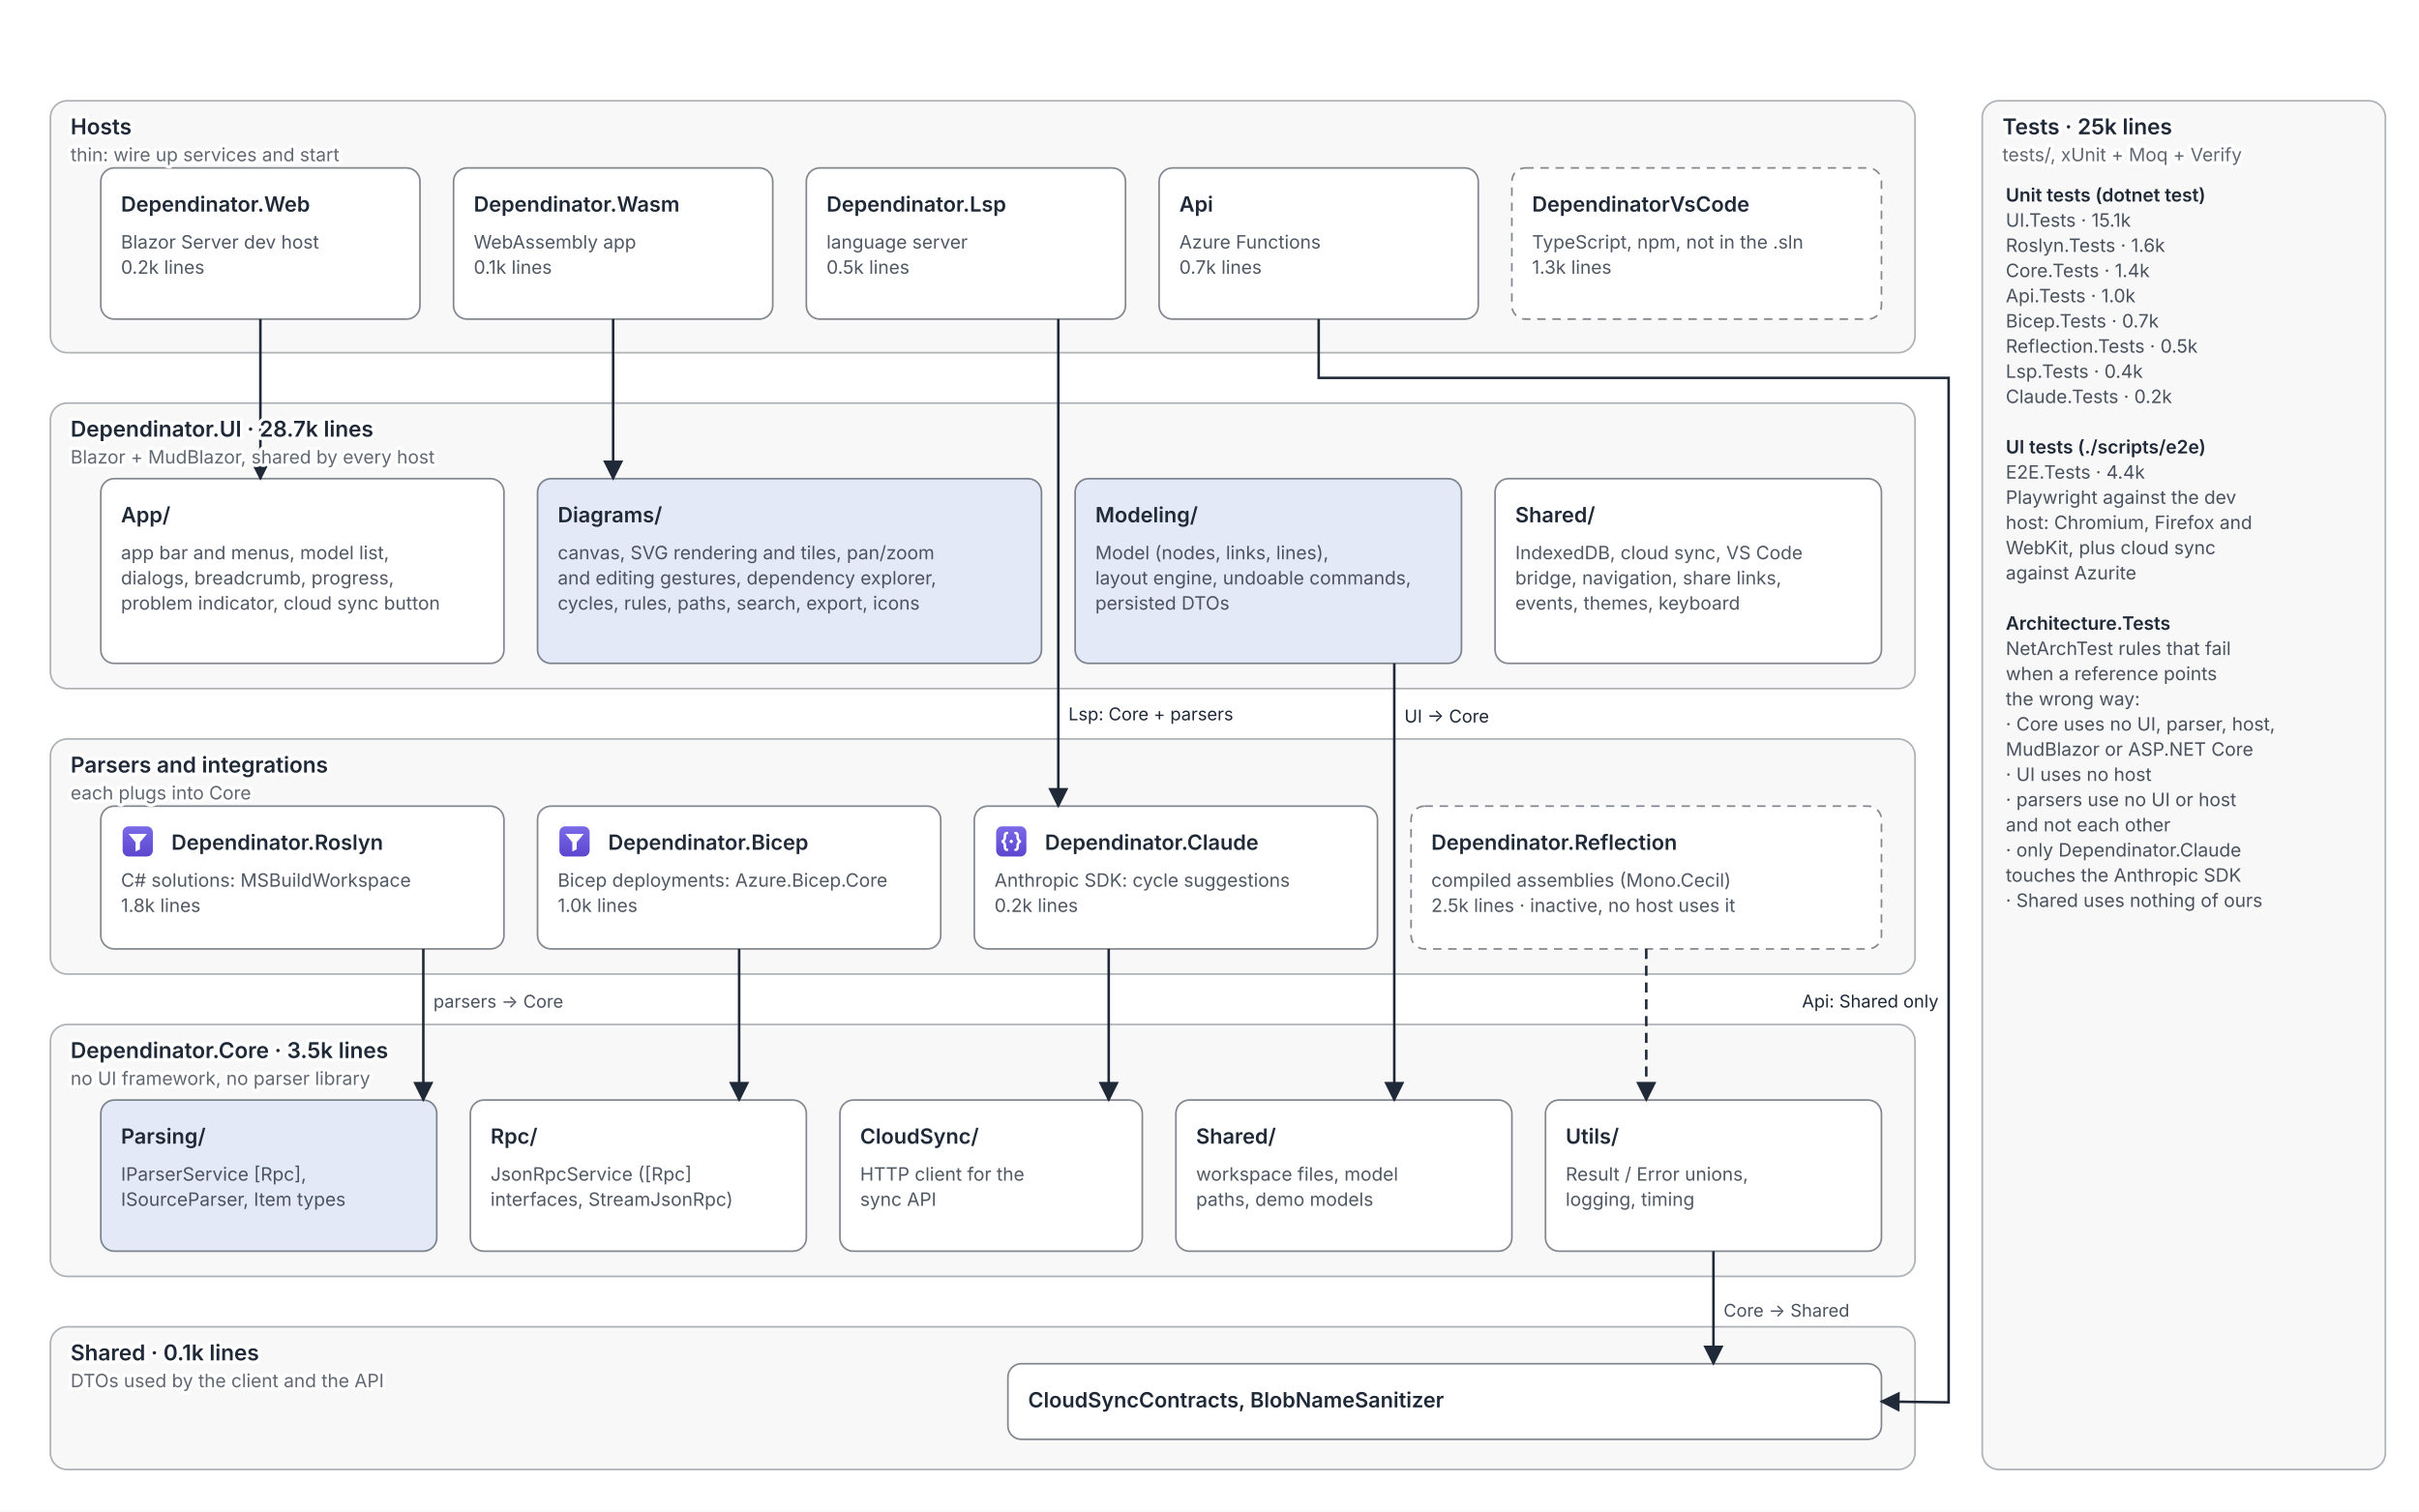
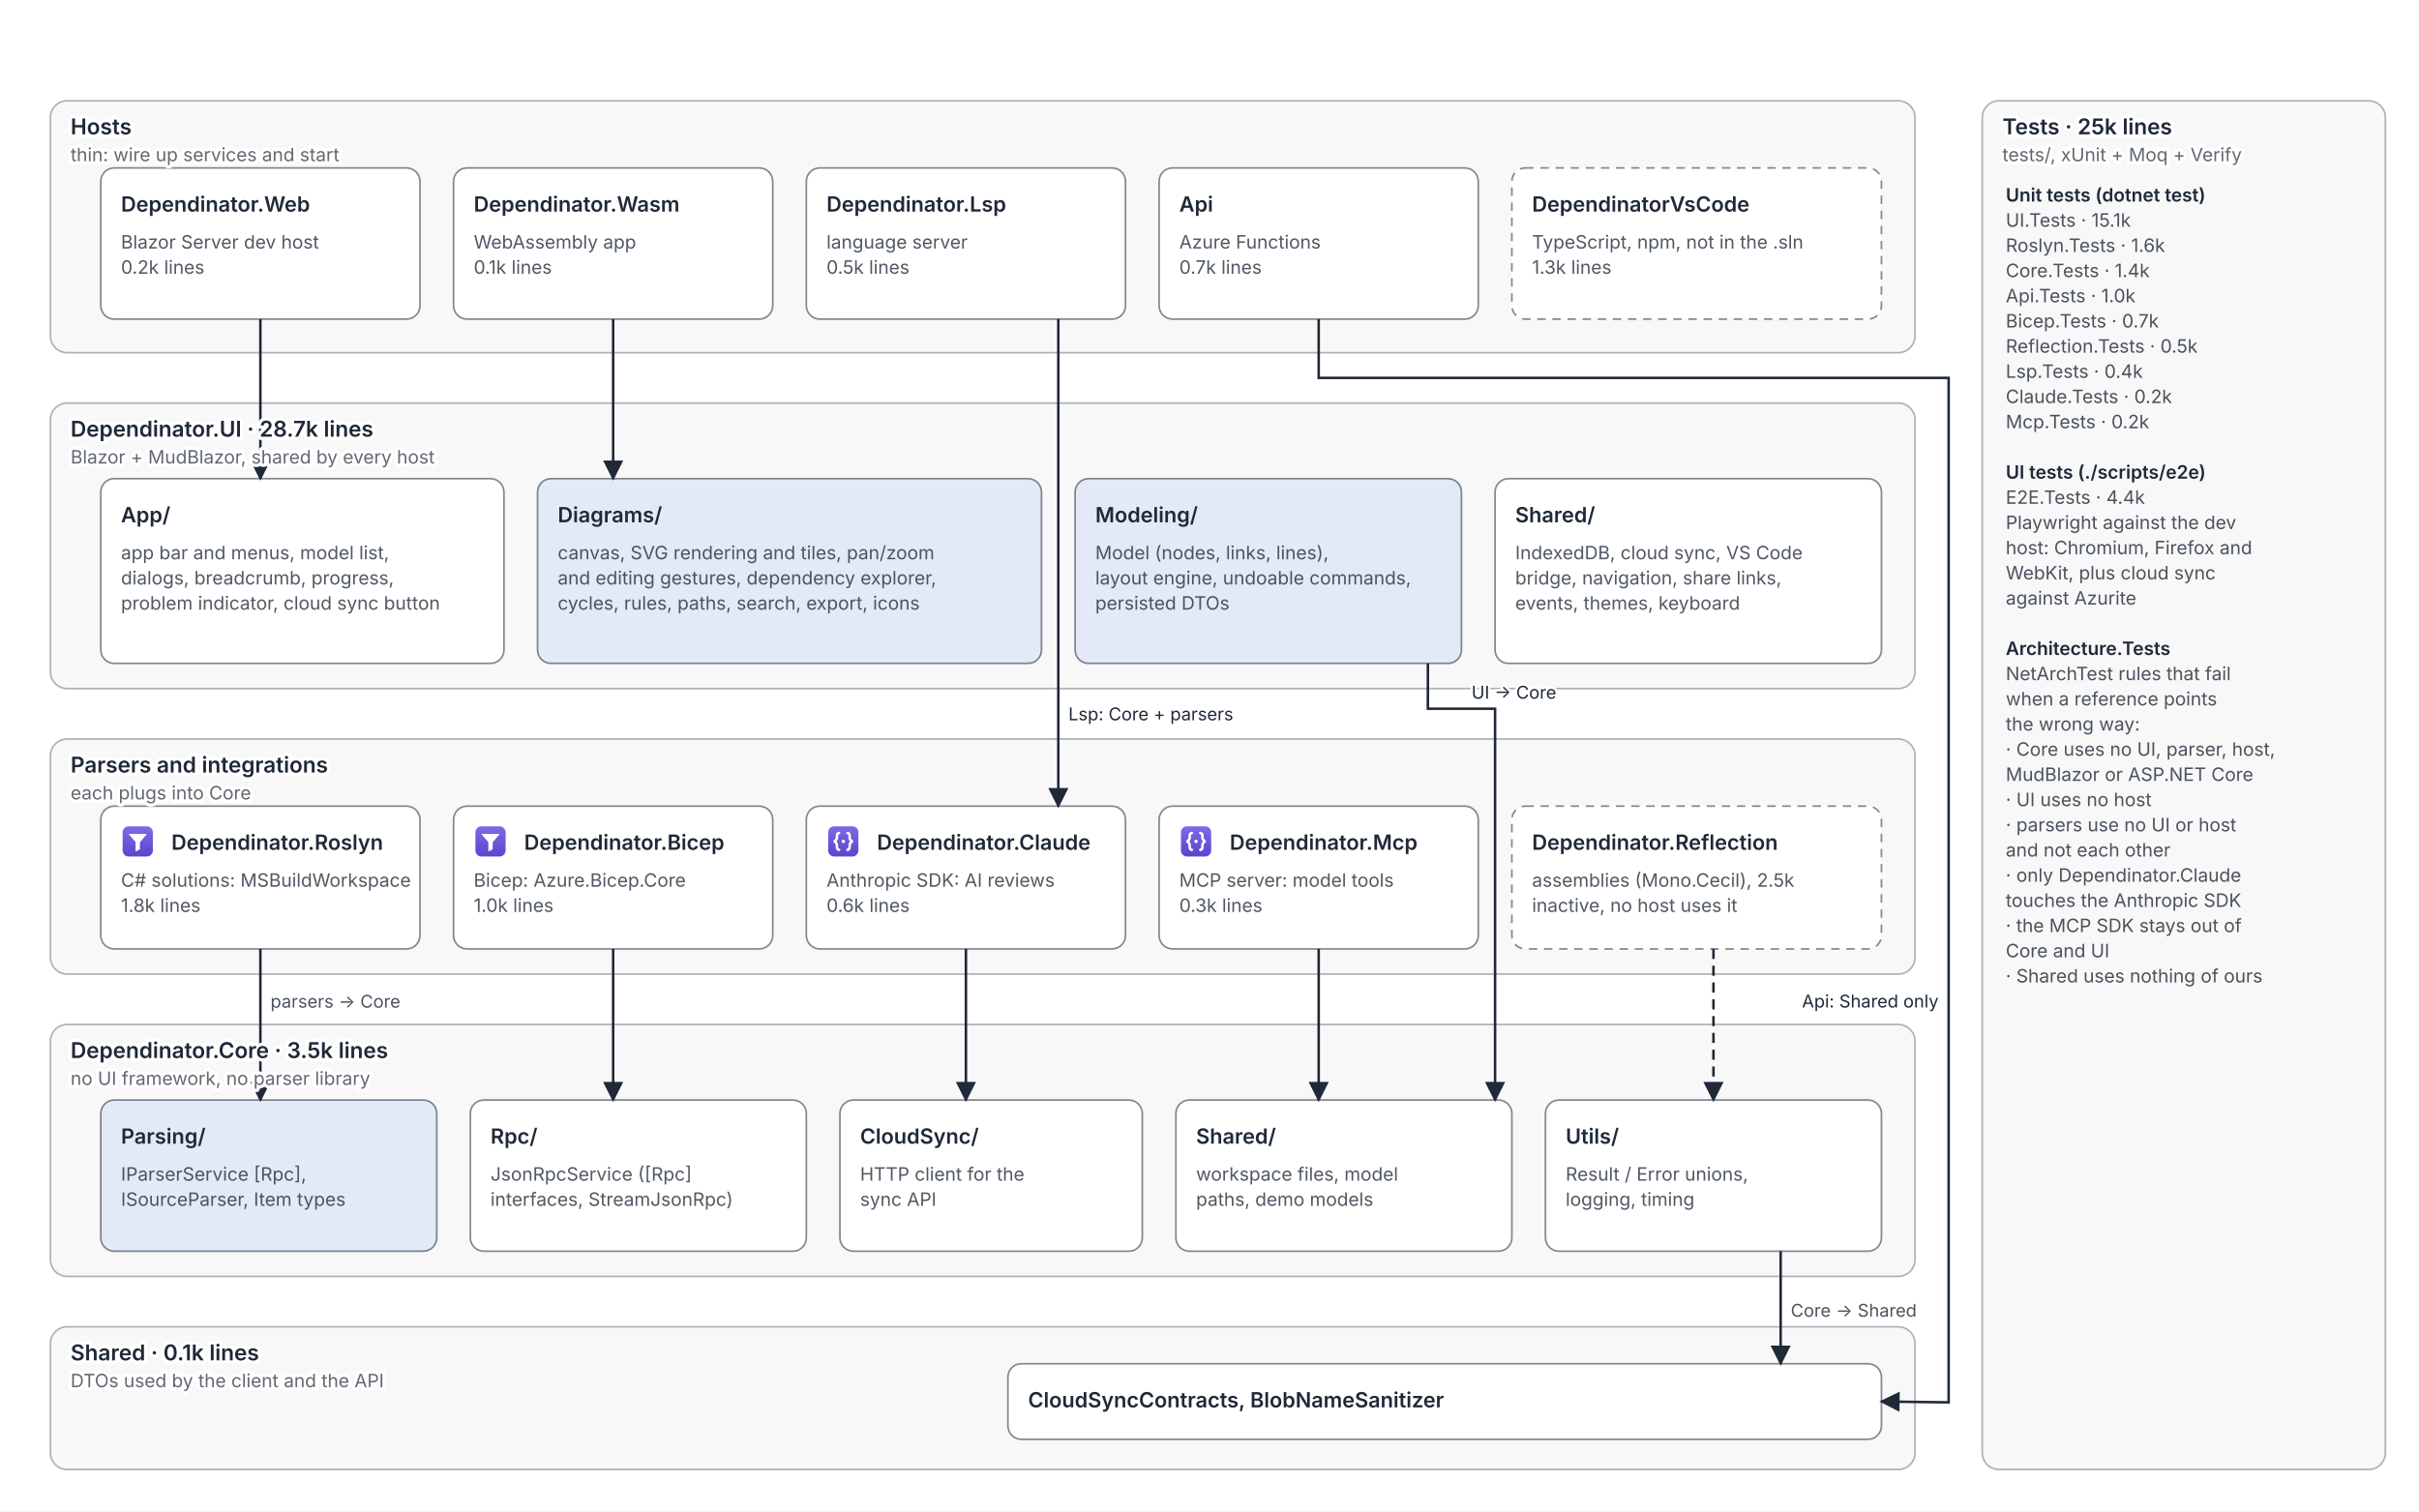
- <svg xmlns="http://www.w3.org/2000/svg" viewBox="0 0 1440 900" role="img" aria-label="Code structure view of Dependinator: thin hosts (Web, Wasm, Lsp, Api, and the TypeScript extension) on top of Dependinator.UI, which holds the App, Diagrams, Modeling and Shared areas; the Roslyn, Bicep and Claude libraries plug into Dependinator.Core, which holds parsing contracts, RPC, cloud sync client, shared services and utilities; Shared holds the DTOs the API also uses. Architecture tests enforce that references only point down." font-family="Segoe UI, Inter, system-ui, sans-serif" style="max-width:100%;height:auto;color:var(--fg,#1f2937)">
+ <svg xmlns="http://www.w3.org/2000/svg" viewBox="0 0 1440 900" role="img" aria-label="Code structure view of Dependinator: thin hosts (Web, Wasm, Lsp, Api, and the TypeScript extension) on top of Dependinator.UI, which holds the App, Diagrams, Modeling and Shared areas; the Roslyn, Bicep, Claude and Mcp libraries plug into Dependinator.Core, which holds parsing contracts, RPC, cloud sync client, shared services and utilities; Shared holds the DTOs the API also uses. Architecture tests enforce that references only point down." font-family="Segoe UI, Inter, system-ui, sans-serif" style="max-width:100%;height:auto;color:var(--fg,#1f2937)">
  <defs>
    <marker id="arrow" viewBox="0 0 10 10" refX="9" refY="5" markerWidth="8" markerHeight="8" orient="auto-start-reverse">
      <path d="M 0 0 L 10 5 L 0 10 z" fill="currentColor" />
    </marker>
    <marker id="arrow-accent" viewBox="0 0 10 10" refX="9" refY="5" markerWidth="8" markerHeight="8" orient="auto-start-reverse">
      <path d="M 0 0 L 10 5 L 0 10 z" fill="var(--accent, #2563eb)" />
    </marker>
    <marker id="arrow-async" viewBox="0 0 10 10" refX="9" refY="5" markerWidth="8" markerHeight="8" orient="auto-start-reverse">
      <path d="M 0 0 L 10 5 L 0 10 z" fill="var(--accent2, #b45309)" />
    </marker>
    <symbol id="ic-Api" viewBox="0 0 24 24">
      <defs>
        <linearGradient id="gradApi" x1="0" y1="0" x2="0" y2="1">
          <stop offset="0" stop-color="#7B6BE8" />
          <stop offset="1" stop-color="#5B45CE" />
        </linearGradient>
      </defs>
      <rect x="3" y="3" width="18" height="18" rx="3.6" fill="url(#gradApi)" />
      <g fill="none" stroke="#fff" stroke-width="1.5" stroke-linecap="round" stroke-linejoin="round">
        <path d="M9.5,7 C8,7 8.2,9 8.2,9.8 C8.2,11 7.4,11.4 6.8,12 C7.4,12.6 8.2,13 8.2,14.2 C8.2,15 8,17 9.5,17" />
        <path d="M14.5,7 C16,7 15.8,9 15.8,9.8 C15.8,11 16.6,11.4 17.2,12 C16.6,12.6 15.8,13 15.8,14.2 C15.8,15 16,17 14.5,17" />
      </g>
      <circle cx="12" cy="12" r="1" fill="#fff" />
    </symbol>
    <symbol id="ic-Parsing" viewBox="0 0 24 24">
      <defs>
        <linearGradient id="gradParsing" x1="0" y1="0" x2="0" y2="1">
          <stop offset="0" stop-color="#7B6BE8" />
          <stop offset="1" stop-color="#5B45CE" />
        </linearGradient>
      </defs>
      <rect x="3" y="3" width="18" height="18" rx="3.6" fill="url(#gradParsing)" />
      <path d="M6.5,7.5 h11 l-4.2,5 v4.2 l-2.6,1.3 v-5.5 z" fill="#fff" />
    </symbol>
  </defs>
  <rect width="1440" height="900" fill="var(--bg, #ffffff)" />
  <rect x="30" y="60" width="1110" height="150" rx="10" fill="currentColor" fill-opacity="0.035" stroke="currentColor" stroke-opacity="0.35" />
  <rect x="60" y="100" width="190" height="90" rx="8" fill="var(--bg, #ffffff)" stroke="currentColor" stroke-opacity="0.55" />
  <text x="72" y="126" font-size="12.5" font-weight="600" fill="currentColor">Dependinator.Web</text>
  <text x="72" y="148" font-size="11" fill="currentColor" fill-opacity="0.78">Blazor Server dev host</text>
  <text x="72" y="163" font-size="11" fill="currentColor" fill-opacity="0.78">0.2k lines</text>
  <rect x="270" y="100" width="190" height="90" rx="8" fill="var(--bg, #ffffff)" stroke="currentColor" stroke-opacity="0.55" />
  <text x="282" y="126" font-size="12.5" font-weight="600" fill="currentColor">Dependinator.Wasm</text>
  <text x="282" y="148" font-size="11" fill="currentColor" fill-opacity="0.78">WebAssembly app</text>
  <text x="282" y="163" font-size="11" fill="currentColor" fill-opacity="0.78">0.1k lines</text>
  <rect x="480" y="100" width="190" height="90" rx="8" fill="var(--bg, #ffffff)" stroke="currentColor" stroke-opacity="0.55" />
  <text x="492" y="126" font-size="12.5" font-weight="600" fill="currentColor">Dependinator.Lsp</text>
  <text x="492" y="148" font-size="11" fill="currentColor" fill-opacity="0.78">language server</text>
  <text x="492" y="163" font-size="11" fill="currentColor" fill-opacity="0.78">0.5k lines</text>
  <rect x="690" y="100" width="190" height="90" rx="8" fill="var(--bg, #ffffff)" stroke="currentColor" stroke-opacity="0.55" />
  <text x="702" y="126" font-size="12.5" font-weight="600" fill="currentColor">Api</text>
  <text x="702" y="148" font-size="11" fill="currentColor" fill-opacity="0.78">Azure Functions</text>
  <text x="702" y="163" font-size="11" fill="currentColor" fill-opacity="0.78">0.7k lines</text>
  <rect x="900" y="100" width="220" height="90" rx="8" fill="var(--bg, #ffffff)" stroke="currentColor" stroke-opacity="0.55" stroke-dasharray="5 4" />
  <text x="912" y="126" font-size="12.5" font-weight="600" fill="currentColor">DependinatorVsCode</text>
  <text x="912" y="148" font-size="11" fill="currentColor" fill-opacity="0.78">TypeScript, npm, not in the .sln</text>
  <text x="912" y="163" font-size="11" fill="currentColor" fill-opacity="0.78">1.3k lines</text>
  <rect x="30" y="240" width="1110" height="170" rx="10" fill="currentColor" fill-opacity="0.035" stroke="currentColor" stroke-opacity="0.35" />
  <rect x="60" y="285" width="240" height="110" rx="8" fill="var(--bg, #ffffff)" stroke="currentColor" stroke-opacity="0.55" />
  <text x="72" y="311" font-size="12.5" font-weight="600" fill="currentColor">App/</text>
  <text x="72" y="333" font-size="11" fill="currentColor" fill-opacity="0.78">app bar and menus, model list,</text>
  <text x="72" y="348" font-size="11" fill="currentColor" fill-opacity="0.78">dialogs, breadcrumb, progress,</text>
  <text x="72" y="363" font-size="11" fill="currentColor" fill-opacity="0.78">problem indicator, cloud sync button</text>
  <rect x="320" y="285" width="300" height="110" rx="8" fill="var(--accent, #2563eb)" fill-opacity="0.10" stroke="currentColor" stroke-opacity="0.55" />
  <text x="332" y="311" font-size="12.5" font-weight="600" fill="currentColor">Diagrams/</text>
  <text x="332" y="333" font-size="11" fill="currentColor" fill-opacity="0.78">canvas, SVG rendering and tiles, pan/zoom</text>
  <text x="332" y="348" font-size="11" fill="currentColor" fill-opacity="0.78">and editing gestures, dependency explorer,</text>
  <text x="332" y="363" font-size="11" fill="currentColor" fill-opacity="0.78">cycles, rules, paths, search, export, icons</text>
  <rect x="640" y="285" width="230" height="110" rx="8" fill="var(--accent, #2563eb)" fill-opacity="0.10" stroke="currentColor" stroke-opacity="0.55" />
  <text x="652" y="311" font-size="12.5" font-weight="600" fill="currentColor">Modeling/</text>
  <text x="652" y="333" font-size="11" fill="currentColor" fill-opacity="0.78">Model (nodes, links, lines),</text>
  <text x="652" y="348" font-size="11" fill="currentColor" fill-opacity="0.78">layout engine, undoable commands,</text>
  <text x="652" y="363" font-size="11" fill="currentColor" fill-opacity="0.78">persisted DTOs</text>
  <rect x="890" y="285" width="230" height="110" rx="8" fill="var(--bg, #ffffff)" stroke="currentColor" stroke-opacity="0.55" />
  <text x="902" y="311" font-size="12.5" font-weight="600" fill="currentColor">Shared/</text>
  <text x="902" y="333" font-size="11" fill="currentColor" fill-opacity="0.78">IndexedDB, cloud sync, VS Code</text>
  <text x="902" y="348" font-size="11" fill="currentColor" fill-opacity="0.78">bridge, navigation, share links,</text>
  <text x="902" y="363" font-size="11" fill="currentColor" fill-opacity="0.78">events, themes, keyboard</text>
  <rect x="30" y="440" width="1110" height="140" rx="10" fill="currentColor" fill-opacity="0.035" stroke="currentColor" stroke-opacity="0.35" />
-   <rect x="60" y="480" width="240" height="85" rx="8" fill="var(--bg, #ffffff)" stroke="currentColor" stroke-opacity="0.55" />
+   <rect x="60" y="480" width="190" height="85" rx="8" fill="var(--bg, #ffffff)" stroke="currentColor" stroke-opacity="0.55" />
  <use href="#ic-Parsing" x="70" y="489" width="24" height="24" />
  <text x="102" y="506" font-size="12.5" font-weight="600" fill="currentColor">Dependinator.Roslyn</text>
  <text x="72" y="528" font-size="11" fill="currentColor" fill-opacity="0.78">C# solutions: MSBuildWorkspace</text>
  <text x="72" y="543" font-size="11" fill="currentColor" fill-opacity="0.78">1.8k lines</text>
-   <rect x="320" y="480" width="240" height="85" rx="8" fill="var(--bg, #ffffff)" stroke="currentColor" stroke-opacity="0.55" />
-   <use href="#ic-Parsing" x="330" y="489" width="24" height="24" />
-   <text x="362" y="506" font-size="12.5" font-weight="600" fill="currentColor">Dependinator.Bicep</text>
-   <text x="332" y="528" font-size="11" fill="currentColor" fill-opacity="0.78">Bicep deployments: Azure.Bicep.Core</text>
-   <text x="332" y="543" font-size="11" fill="currentColor" fill-opacity="0.78">1.0k lines</text>
-   <rect x="580" y="480" width="240" height="85" rx="8" fill="var(--bg, #ffffff)" stroke="currentColor" stroke-opacity="0.55" />
-   <use href="#ic-Api" x="590" y="489" width="24" height="24" />
-   <text x="622" y="506" font-size="12.5" font-weight="600" fill="currentColor">Dependinator.Claude</text>
-   <text x="592" y="528" font-size="11" fill="currentColor" fill-opacity="0.78">Anthropic SDK: cycle suggestions</text>
-   <text x="592" y="543" font-size="11" fill="currentColor" fill-opacity="0.78">0.2k lines</text>
-   <rect x="840" y="480" width="280" height="85" rx="8" fill="var(--bg, #ffffff)" stroke="currentColor" stroke-opacity="0.55" stroke-dasharray="5 4" />
-   <text x="852" y="506" font-size="12.5" font-weight="600" fill="currentColor">Dependinator.Reflection</text>
-   <text x="852" y="528" font-size="11" fill="currentColor" fill-opacity="0.78">compiled assemblies (Mono.Cecil)</text>
-   <text x="852" y="543" font-size="11" fill="currentColor" fill-opacity="0.78">2.5k lines · inactive, no host uses it</text>
+   <rect x="270" y="480" width="190" height="85" rx="8" fill="var(--bg, #ffffff)" stroke="currentColor" stroke-opacity="0.55" />
+   <use href="#ic-Parsing" x="280" y="489" width="24" height="24" />
+   <text x="312" y="506" font-size="12.5" font-weight="600" fill="currentColor">Dependinator.Bicep</text>
+   <text x="282" y="528" font-size="11" fill="currentColor" fill-opacity="0.78">Bicep: Azure.Bicep.Core</text>
+   <text x="282" y="543" font-size="11" fill="currentColor" fill-opacity="0.78">1.0k lines</text>
+   <rect x="480" y="480" width="190" height="85" rx="8" fill="var(--bg, #ffffff)" stroke="currentColor" stroke-opacity="0.55" />
+   <use href="#ic-Api" x="490" y="489" width="24" height="24" />
+   <text x="522" y="506" font-size="12.5" font-weight="600" fill="currentColor">Dependinator.Claude</text>
+   <text x="492" y="528" font-size="11" fill="currentColor" fill-opacity="0.78">Anthropic SDK: AI reviews</text>
+   <text x="492" y="543" font-size="11" fill="currentColor" fill-opacity="0.78">0.6k lines</text>
+   <rect x="690" y="480" width="190" height="85" rx="8" fill="var(--bg, #ffffff)" stroke="currentColor" stroke-opacity="0.55" />
+   <use href="#ic-Api" x="700" y="489" width="24" height="24" />
+   <text x="732" y="506" font-size="12.5" font-weight="600" fill="currentColor">Dependinator.Mcp</text>
+   <text x="702" y="528" font-size="11" fill="currentColor" fill-opacity="0.78">MCP server: model tools</text>
+   <text x="702" y="543" font-size="11" fill="currentColor" fill-opacity="0.78">0.3k lines</text>
+   <rect x="900" y="480" width="220" height="85" rx="8" fill="var(--bg, #ffffff)" stroke="currentColor" stroke-opacity="0.55" stroke-dasharray="5 4" />
+   <text x="912" y="506" font-size="12.5" font-weight="600" fill="currentColor">Dependinator.Reflection</text>
+   <text x="912" y="528" font-size="11" fill="currentColor" fill-opacity="0.78">assemblies (Mono.Cecil), 2.5k</text>
+   <text x="912" y="543" font-size="11" fill="currentColor" fill-opacity="0.78">inactive, no host uses it</text>
  <rect x="30" y="610" width="1110" height="150" rx="10" fill="currentColor" fill-opacity="0.035" stroke="currentColor" stroke-opacity="0.35" />
  <rect x="60" y="655" width="200" height="90" rx="8" fill="var(--accent, #2563eb)" fill-opacity="0.10" stroke="currentColor" stroke-opacity="0.55" />
  <text x="72" y="681" font-size="12.5" font-weight="600" fill="currentColor">Parsing/</text>
  <text x="72" y="703" font-size="11" fill="currentColor" fill-opacity="0.78">IParserService [Rpc],</text>
  <text x="72" y="718" font-size="11" fill="currentColor" fill-opacity="0.78">ISourceParser, Item types</text>
  <rect x="280" y="655" width="200" height="90" rx="8" fill="var(--bg, #ffffff)" stroke="currentColor" stroke-opacity="0.55" />
  <text x="292" y="681" font-size="12.5" font-weight="600" fill="currentColor">Rpc/</text>
  <text x="292" y="703" font-size="11" fill="currentColor" fill-opacity="0.78">JsonRpcService ([Rpc]</text>
  <text x="292" y="718" font-size="11" fill="currentColor" fill-opacity="0.78">interfaces, StreamJsonRpc)</text>
  <rect x="500" y="655" width="180" height="90" rx="8" fill="var(--bg, #ffffff)" stroke="currentColor" stroke-opacity="0.55" />
  <text x="512" y="681" font-size="12.5" font-weight="600" fill="currentColor">CloudSync/</text>
  <text x="512" y="703" font-size="11" fill="currentColor" fill-opacity="0.78">HTTP client for the</text>
  <text x="512" y="718" font-size="11" fill="currentColor" fill-opacity="0.78">sync API</text>
  <rect x="700" y="655" width="200" height="90" rx="8" fill="var(--bg, #ffffff)" stroke="currentColor" stroke-opacity="0.55" />
  <text x="712" y="681" font-size="12.5" font-weight="600" fill="currentColor">Shared/</text>
  <text x="712" y="703" font-size="11" fill="currentColor" fill-opacity="0.78">workspace files, model</text>
  <text x="712" y="718" font-size="11" fill="currentColor" fill-opacity="0.78">paths, demo models</text>
  <rect x="920" y="655" width="200" height="90" rx="8" fill="var(--bg, #ffffff)" stroke="currentColor" stroke-opacity="0.55" />
  <text x="932" y="681" font-size="12.5" font-weight="600" fill="currentColor">Utils/</text>
  <text x="932" y="703" font-size="11" fill="currentColor" fill-opacity="0.78">Result / Error unions,</text>
  <text x="932" y="718" font-size="11" fill="currentColor" fill-opacity="0.78">logging, timing</text>
  <rect x="30" y="790" width="1110" height="85" rx="10" fill="currentColor" fill-opacity="0.035" stroke="currentColor" stroke-opacity="0.35" />
  <rect x="600" y="812" width="520" height="45" rx="8" fill="var(--bg, #ffffff)" stroke="currentColor" stroke-opacity="0.55" />
  <text x="612" y="838" font-size="12.5" font-weight="600" fill="currentColor">CloudSyncContracts, BlobNameSanitizer</text>
  <path d="M 155.0 190.0 L 155.0 285.0" fill="none" stroke="currentColor" stroke-width="1.5" marker-end="url(#arrow)" />
  <path d="M 365.0 190.0 L 365.0 285.0" fill="none" stroke="currentColor" stroke-width="1.5" marker-end="url(#arrow)" />
  <path d="M 630.0 190.0 L 630.0 480.0" fill="none" stroke="currentColor" stroke-width="1.5" marker-end="url(#arrow)" />
  <text x="636.0" y="428.9" font-size="10.5" text-anchor="start" fill="currentColor" style="paint-order:stroke;stroke:var(--bg, #ffffff);stroke-width:3px;stroke-linejoin:round">Lsp: Core + parsers</text>
-   <path d="M 830.0 395.0 L 830.0 655.0" fill="none" stroke="currentColor" stroke-width="1.5" marker-end="url(#arrow)" />
-   <text x="836.0" y="430.2" font-size="10.5" text-anchor="start" fill="currentColor" style="paint-order:stroke;stroke:var(--bg, #ffffff);stroke-width:3px;stroke-linejoin:round">UI → Core</text>
+   <path d="M 850.0 395.0 L 850.0 422.0 L 890.0 422.0 L 890.0 655.0" fill="none" stroke="currentColor" stroke-width="1.5" marker-end="url(#arrow)" />
+   <text x="876.0" y="416.0" font-size="10.5" text-anchor="start" fill="currentColor" style="paint-order:stroke;stroke:var(--bg, #ffffff);stroke-width:3px;stroke-linejoin:round">UI → Core</text>
  <path d="M 785.0 190.0 L 785.0 225.0 L 1160.0 225.0 L 1160.0 835.0 L 1120.0 834.5" fill="none" stroke="currentColor" stroke-width="1.5" marker-end="url(#arrow)" />
  <text x="1154.0" y="599.9" font-size="10.5" text-anchor="end" fill="currentColor" style="paint-order:stroke;stroke:var(--bg, #ffffff);stroke-width:3px;stroke-linejoin:round">Api: Shared only</text>
-   <path d="M 252.0 565.0 L 252.0 655.0" fill="none" stroke="currentColor" stroke-width="1.5" marker-end="url(#arrow)" />
-   <path d="M 440.0 565.0 L 440.0 655.0" fill="none" stroke="currentColor" stroke-width="1.5" marker-end="url(#arrow)" />
-   <path d="M 660.0 565.0 L 660.0 655.0" fill="none" stroke="currentColor" stroke-width="1.5" marker-end="url(#arrow)" />
-   <text x="258" y="600" font-size="10.5" text-anchor="start" fill="currentColor" fill-opacity="0.8">parsers → Core</text>
-   <path d="M 980.0 565.0 L 980.0 655.0" fill="none" stroke="currentColor" stroke-width="1.5" stroke-dasharray="6 4" marker-end="url(#arrow)" />
-   <path d="M 1020.0 745.0 L 1020.0 812.0" fill="none" stroke="currentColor" stroke-width="1.5" marker-end="url(#arrow)" />
-   <text x="1026" y="784" font-size="10.5" text-anchor="start" fill="currentColor" fill-opacity="0.8">Core → Shared</text>
+   <path d="M 155.0 565.0 L 155.0 655.0" fill="none" stroke="currentColor" stroke-width="1.5" marker-end="url(#arrow)" />
+   <path d="M 365.0 565.0 L 365.0 655.0" fill="none" stroke="currentColor" stroke-width="1.5" marker-end="url(#arrow)" />
+   <path d="M 575.0 565.0 L 575.0 655.0" fill="none" stroke="currentColor" stroke-width="1.5" marker-end="url(#arrow)" />
+   <path d="M 785.0 565.0 L 785.0 655.0" fill="none" stroke="currentColor" stroke-width="1.5" marker-end="url(#arrow)" />
+   <text x="161" y="600" font-size="10.5" text-anchor="start" fill="currentColor" fill-opacity="0.8">parsers → Core</text>
+   <path d="M 1020.0 565.0 L 1020.0 655.0" fill="none" stroke="currentColor" stroke-width="1.5" stroke-dasharray="6 4" marker-end="url(#arrow)" />
+   <path d="M 1060.0 745.0 L 1060.0 812.0" fill="none" stroke="currentColor" stroke-width="1.5" marker-end="url(#arrow)" />
+   <text x="1066" y="784" font-size="10.5" text-anchor="start" fill="currentColor" fill-opacity="0.8">Core → Shared</text>
  <rect x="1180" y="60" width="240" height="815" rx="10" fill="currentColor" fill-opacity="0.035" stroke="currentColor" stroke-opacity="0.35" />
  <text x="1194" y="120" font-size="11" font-weight="600" text-anchor="start" fill="currentColor" fill-opacity="1">Unit tests (dotnet test)</text>
  <text x="1194" y="135" font-size="11" text-anchor="start" fill="currentColor" fill-opacity="0.8">UI.Tests · 15.1k</text>
  <text x="1194" y="150" font-size="11" text-anchor="start" fill="currentColor" fill-opacity="0.8">Roslyn.Tests · 1.6k</text>
  <text x="1194" y="165" font-size="11" text-anchor="start" fill="currentColor" fill-opacity="0.8">Core.Tests · 1.4k</text>
  <text x="1194" y="180" font-size="11" text-anchor="start" fill="currentColor" fill-opacity="0.8">Api.Tests · 1.0k</text>
  <text x="1194" y="195" font-size="11" text-anchor="start" fill="currentColor" fill-opacity="0.8">Bicep.Tests · 0.7k</text>
  <text x="1194" y="210" font-size="11" text-anchor="start" fill="currentColor" fill-opacity="0.8">Reflection.Tests · 0.5k</text>
  <text x="1194" y="225" font-size="11" text-anchor="start" fill="currentColor" fill-opacity="0.8">Lsp.Tests · 0.4k</text>
  <text x="1194" y="240" font-size="11" text-anchor="start" fill="currentColor" fill-opacity="0.8">Claude.Tests · 0.2k</text>
-   <text x="1194" y="255" font-size="11" text-anchor="start" fill="currentColor" fill-opacity="0.8" />
-   <text x="1194" y="270" font-size="11" font-weight="600" text-anchor="start" fill="currentColor" fill-opacity="1">UI tests (./scripts/e2e)</text>
-   <text x="1194" y="285" font-size="11" text-anchor="start" fill="currentColor" fill-opacity="0.8">E2E.Tests · 4.4k</text>
-   <text x="1194" y="300" font-size="11" text-anchor="start" fill="currentColor" fill-opacity="0.8">Playwright against the dev</text>
-   <text x="1194" y="315" font-size="11" text-anchor="start" fill="currentColor" fill-opacity="0.8">host: Chromium, Firefox and</text>
-   <text x="1194" y="330" font-size="11" text-anchor="start" fill="currentColor" fill-opacity="0.8">WebKit, plus cloud sync</text>
-   <text x="1194" y="345" font-size="11" text-anchor="start" fill="currentColor" fill-opacity="0.8">against Azurite</text>
-   <text x="1194" y="360" font-size="11" text-anchor="start" fill="currentColor" fill-opacity="0.8" />
-   <text x="1194" y="375" font-size="11" font-weight="600" text-anchor="start" fill="currentColor" fill-opacity="1">Architecture.Tests</text>
-   <text x="1194" y="390" font-size="11" text-anchor="start" fill="currentColor" fill-opacity="0.8">NetArchTest rules that fail</text>
-   <text x="1194" y="405" font-size="11" text-anchor="start" fill="currentColor" fill-opacity="0.8">when a reference points</text>
-   <text x="1194" y="420" font-size="11" text-anchor="start" fill="currentColor" fill-opacity="0.8">the wrong way:</text>
-   <text x="1194" y="435" font-size="11" text-anchor="start" fill="currentColor" fill-opacity="0.8">· Core uses no UI, parser, host,</text>
-   <text x="1194" y="450" font-size="11" text-anchor="start" fill="currentColor" fill-opacity="0.8">  MudBlazor or ASP.NET Core</text>
-   <text x="1194" y="465" font-size="11" text-anchor="start" fill="currentColor" fill-opacity="0.8">· UI uses no host</text>
-   <text x="1194" y="480" font-size="11" text-anchor="start" fill="currentColor" fill-opacity="0.8">· parsers use no UI or host</text>
-   <text x="1194" y="495" font-size="11" text-anchor="start" fill="currentColor" fill-opacity="0.8">  and not each other</text>
-   <text x="1194" y="510" font-size="11" text-anchor="start" fill="currentColor" fill-opacity="0.8">· only Dependinator.Claude</text>
-   <text x="1194" y="525" font-size="11" text-anchor="start" fill="currentColor" fill-opacity="0.8">  touches the Anthropic SDK</text>
-   <text x="1194" y="540" font-size="11" text-anchor="start" fill="currentColor" fill-opacity="0.8">· Shared uses nothing of ours</text>
+   <text x="1194" y="255" font-size="11" text-anchor="start" fill="currentColor" fill-opacity="0.8">Mcp.Tests · 0.2k</text>
+   <text x="1194" y="270" font-size="11" text-anchor="start" fill="currentColor" fill-opacity="0.8" />
+   <text x="1194" y="285" font-size="11" font-weight="600" text-anchor="start" fill="currentColor" fill-opacity="1">UI tests (./scripts/e2e)</text>
+   <text x="1194" y="300" font-size="11" text-anchor="start" fill="currentColor" fill-opacity="0.8">E2E.Tests · 4.4k</text>
+   <text x="1194" y="315" font-size="11" text-anchor="start" fill="currentColor" fill-opacity="0.8">Playwright against the dev</text>
+   <text x="1194" y="330" font-size="11" text-anchor="start" fill="currentColor" fill-opacity="0.8">host: Chromium, Firefox and</text>
+   <text x="1194" y="345" font-size="11" text-anchor="start" fill="currentColor" fill-opacity="0.8">WebKit, plus cloud sync</text>
+   <text x="1194" y="360" font-size="11" text-anchor="start" fill="currentColor" fill-opacity="0.8">against Azurite</text>
+   <text x="1194" y="375" font-size="11" text-anchor="start" fill="currentColor" fill-opacity="0.8" />
+   <text x="1194" y="390" font-size="11" font-weight="600" text-anchor="start" fill="currentColor" fill-opacity="1">Architecture.Tests</text>
+   <text x="1194" y="405" font-size="11" text-anchor="start" fill="currentColor" fill-opacity="0.8">NetArchTest rules that fail</text>
+   <text x="1194" y="420" font-size="11" text-anchor="start" fill="currentColor" fill-opacity="0.8">when a reference points</text>
+   <text x="1194" y="435" font-size="11" text-anchor="start" fill="currentColor" fill-opacity="0.8">the wrong way:</text>
+   <text x="1194" y="450" font-size="11" text-anchor="start" fill="currentColor" fill-opacity="0.8">· Core uses no UI, parser, host,</text>
+   <text x="1194" y="465" font-size="11" text-anchor="start" fill="currentColor" fill-opacity="0.8">  MudBlazor or ASP.NET Core</text>
+   <text x="1194" y="480" font-size="11" text-anchor="start" fill="currentColor" fill-opacity="0.8">· UI uses no host</text>
+   <text x="1194" y="495" font-size="11" text-anchor="start" fill="currentColor" fill-opacity="0.8">· parsers use no UI or host</text>
+   <text x="1194" y="510" font-size="11" text-anchor="start" fill="currentColor" fill-opacity="0.8">  and not each other</text>
+   <text x="1194" y="525" font-size="11" text-anchor="start" fill="currentColor" fill-opacity="0.8">· only Dependinator.Claude</text>
+   <text x="1194" y="540" font-size="11" text-anchor="start" fill="currentColor" fill-opacity="0.8">  touches the Anthropic SDK</text>
+   <text x="1194" y="555" font-size="11" text-anchor="start" fill="currentColor" fill-opacity="0.8">· the MCP SDK stays out of</text>
+   <text x="1194" y="570" font-size="11" text-anchor="start" fill="currentColor" fill-opacity="0.8">  Core and UI</text>
+   <text x="1194" y="585" font-size="11" text-anchor="start" fill="currentColor" fill-opacity="0.8">· Shared uses nothing of ours</text>
  <text x="42" y="80" font-size="13" font-weight="600" fill="currentColor" style="paint-order:stroke;stroke:var(--bg, #ffffff);stroke-width:4px;stroke-linejoin:round">Hosts</text>
  <text x="42" y="96" font-size="11" fill="currentColor" fill-opacity="0.7" style="paint-order:stroke;stroke:var(--bg, #ffffff);stroke-width:4px;stroke-linejoin:round">thin: wire up services and start</text>
  <text x="42" y="260" font-size="13" font-weight="600" fill="currentColor" style="paint-order:stroke;stroke:var(--bg, #ffffff);stroke-width:4px;stroke-linejoin:round">Dependinator.UI · 28.7k lines</text>
  <text x="42" y="276" font-size="11" fill="currentColor" fill-opacity="0.7" style="paint-order:stroke;stroke:var(--bg, #ffffff);stroke-width:4px;stroke-linejoin:round">Blazor + MudBlazor, shared by every host</text>
  <text x="42" y="460" font-size="13" font-weight="600" fill="currentColor" style="paint-order:stroke;stroke:var(--bg, #ffffff);stroke-width:4px;stroke-linejoin:round">Parsers and integrations</text>
  <text x="42" y="476" font-size="11" fill="currentColor" fill-opacity="0.7" style="paint-order:stroke;stroke:var(--bg, #ffffff);stroke-width:4px;stroke-linejoin:round">each plugs into Core</text>
  <text x="42" y="630" font-size="13" font-weight="600" fill="currentColor" style="paint-order:stroke;stroke:var(--bg, #ffffff);stroke-width:4px;stroke-linejoin:round">Dependinator.Core · 3.5k lines</text>
  <text x="42" y="646" font-size="11" fill="currentColor" fill-opacity="0.7" style="paint-order:stroke;stroke:var(--bg, #ffffff);stroke-width:4px;stroke-linejoin:round">no UI framework, no parser library</text>
  <text x="42" y="810" font-size="13" font-weight="600" fill="currentColor" style="paint-order:stroke;stroke:var(--bg, #ffffff);stroke-width:4px;stroke-linejoin:round">Shared · 0.1k lines</text>
  <text x="42" y="826" font-size="11" fill="currentColor" fill-opacity="0.7" style="paint-order:stroke;stroke:var(--bg, #ffffff);stroke-width:4px;stroke-linejoin:round">DTOs used by the client and the API</text>
  <text x="1192" y="80" font-size="13" font-weight="600" fill="currentColor" style="paint-order:stroke;stroke:var(--bg, #ffffff);stroke-width:4px;stroke-linejoin:round">Tests · 25k lines</text>
  <text x="1192" y="96" font-size="11" fill="currentColor" fill-opacity="0.7" style="paint-order:stroke;stroke:var(--bg, #ffffff);stroke-width:4px;stroke-linejoin:round">tests/, xUnit + Moq + Verify</text>
</svg>
